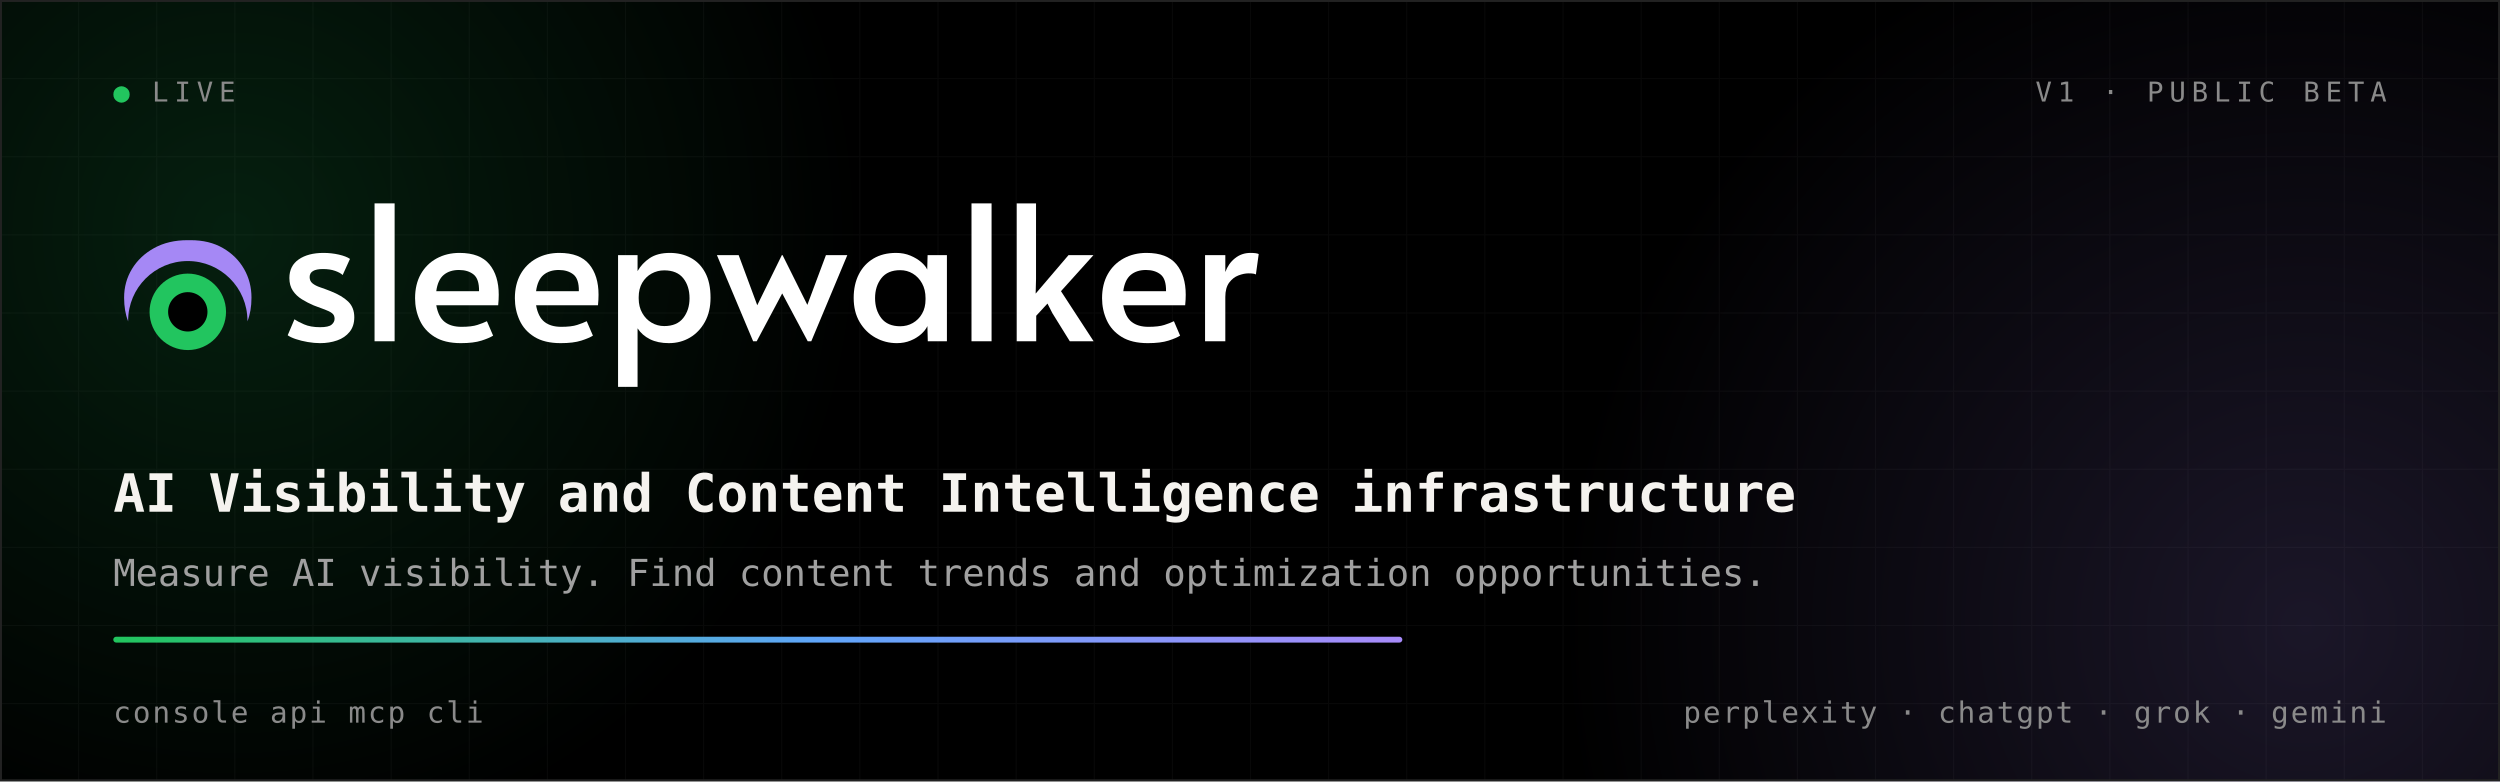
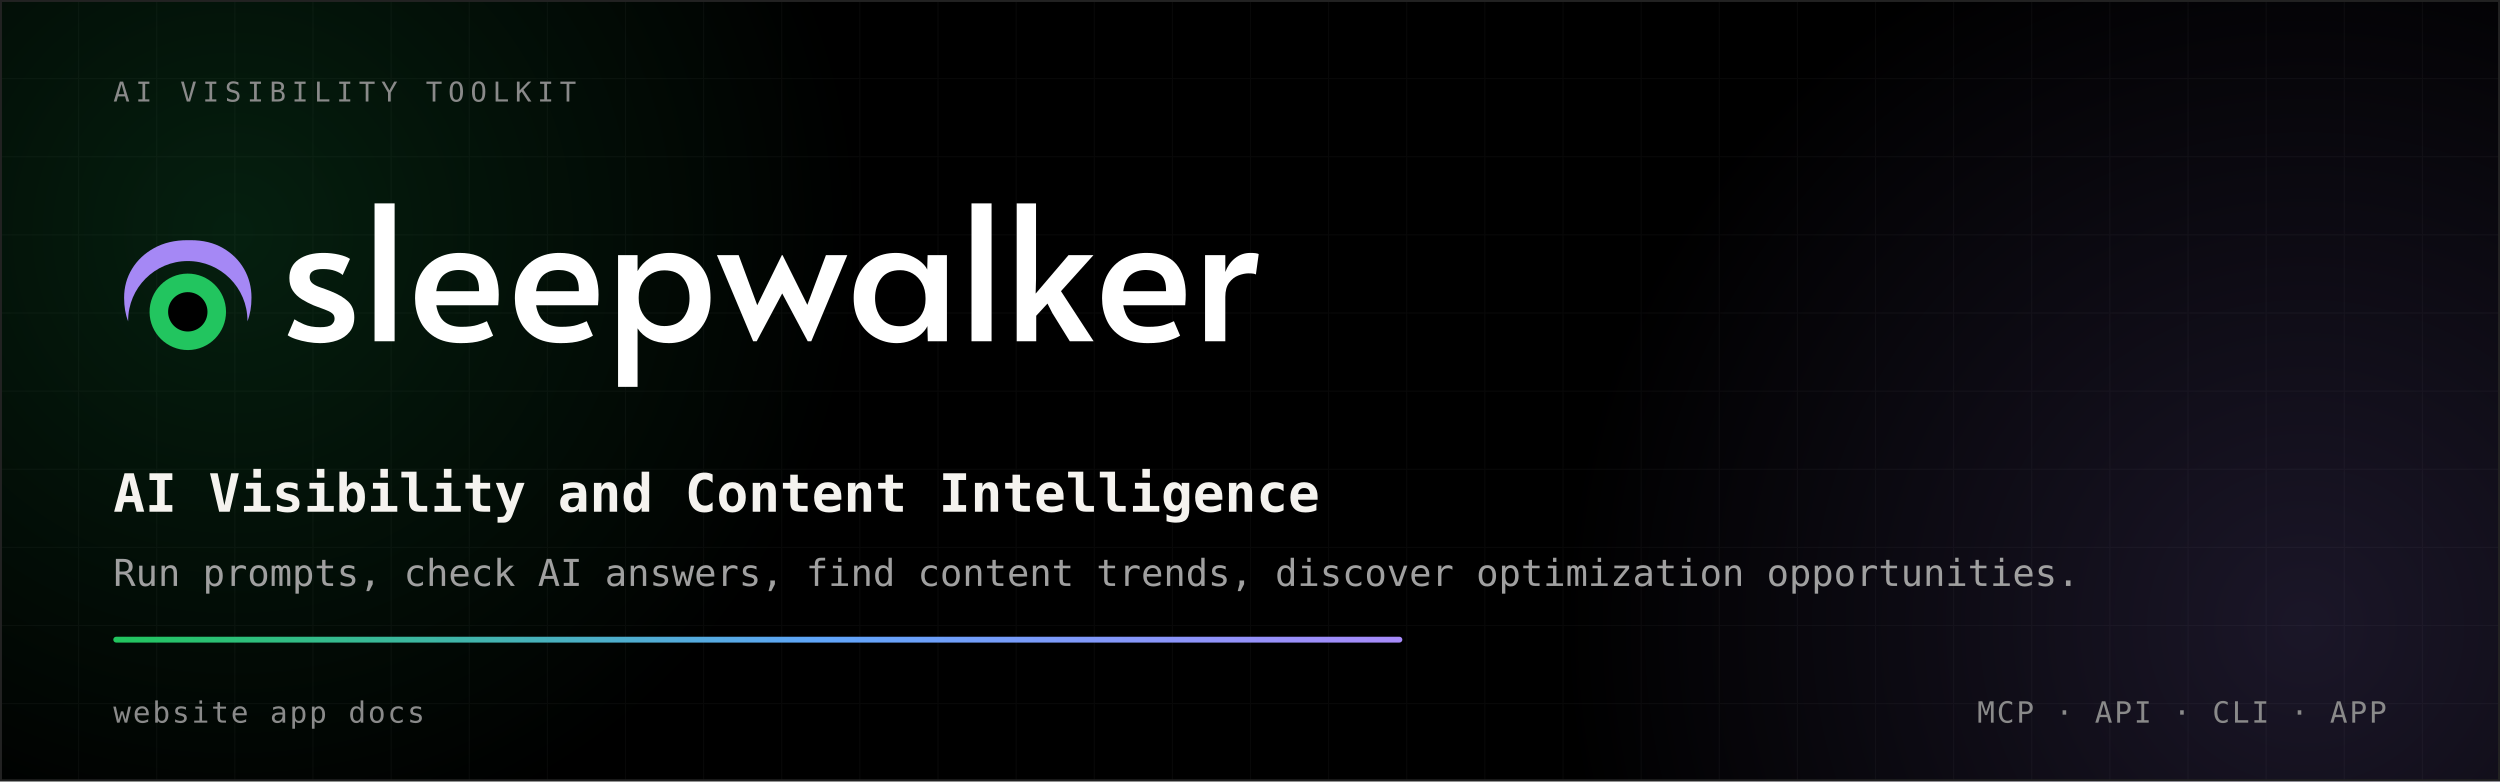
<svg xmlns="http://www.w3.org/2000/svg" viewBox="0 0 1280 400" font-family="ui-monospace, SFMono-Regular, Menlo, Consolas, monospace">
  <defs>
    <linearGradient id="gp" x1="0" y1="0" x2="1" y2="0">
      <stop offset="0" stop-color="#22c55e" />
      <stop offset="0.55" stop-color="#60a5fa" />
      <stop offset="1" stop-color="#a78bfa" />
    </linearGradient>
    <radialGradient id="glowL" cx="0.5" cy="0.5" r="0.5">
      <stop offset="0" stop-color="#22c55e" stop-opacity="0.16" />
      <stop offset="1" stop-color="#22c55e" stop-opacity="0" />
    </radialGradient>
    <radialGradient id="glowR" cx="0.5" cy="0.5" r="0.5">
      <stop offset="0" stop-color="#a78bfa" stop-opacity="0.16" />
      <stop offset="1" stop-color="#a78bfa" stop-opacity="0" />
    </radialGradient>
    <pattern id="grid" width="40" height="40" patternUnits="userSpaceOnUse">
      <path d="M40 0H0V40" fill="none" stroke="#ffffff" stroke-opacity="0.035" stroke-width="1" />
    </pattern>
  </defs>
  <rect width="1280" height="400" fill="#000000" />
  <rect width="1280" height="400" fill="url(#grid)" />
  <circle cx="120" cy="120" r="320" fill="url(#glowL)" />
  <circle cx="1180" cy="320" r="380" fill="url(#glowR)" />
  <rect x="0.5" y="0.5" width="1279" height="399" fill="none" stroke="#222222" />
  <text x="58" y="52" fill="#8a8a8a" font-size="14" letter-spacing="3">
-     <tspan fill="#22c55e">●</tspan> LIVE</text>
-   <text x="1222" y="52" text-anchor="end" fill="#8a8a8a" font-size="14" letter-spacing="3">V1 · PUBLIC BETA</text>
+     AI VISIBILITY TOOLKIT</text>
  <g transform="translate(54,104) scale(0.30) translate(0,-843)">
    <path d="M75.253,1029.062c-0.295,-36.01 28.7,-65.485 64.71,-65.78c36.01,-0.295 65.485,28.7 65.78,64.71c0.295,36.01 -28.7,65.485 -64.71,65.78c-36.01,0.295 -65.485,-28.7 -65.78,-64.71Z" style="fill:#22c55f;" />
    <path d="M106.9,1028.802c-0.152,-18.543 14.779,-33.722 33.323,-33.874c18.543,-0.152 33.722,14.779 33.874,33.323c0.152,18.543 -14.779,33.722 -33.323,33.874c-18.543,0.152 -33.722,-14.779 -33.874,-33.323Z" />
    <path d="M38.714,1044.812c-4.609,-11.681 -6.914,-25.158 -6.914,-40.43c0,-17.935 4.484,-34.294 13.451,-49.078c8.967,-14.784 21.57,-26.66 37.808,-35.627c16.238,-8.967 35.263,-13.451 57.076,-13.451l5.09,0c21.328,0 39.747,4.484 55.258,13.451c15.511,8.967 27.508,20.843 35.99,35.627c8.483,14.784 12.724,31.143 12.724,49.078c-0,15.272 -2.305,28.749 -6.914,40.43c0.004,-0.389 0.007,-0.778 0.007,-1.168c0,-56.18 -45.611,-101.791 -101.791,-101.791c-56.18,0 -101.791,45.611 -101.791,101.791c0,0.39 0.002,0.779 0.007,1.168Z" style="fill:#a588f5;" />
    <g>
      <path d="M366.38,1081.964c-6.83,0 -13.927,-0.64 -21.291,-1.921c-7.364,-1.281 -14.088,-2.935 -20.171,-4.963c-6.083,-2.028 -10.726,-4.216 -13.927,-6.564l11.526,-27.215c3.629,2.561 9.125,5.443 16.489,8.645c7.364,3.202 16.489,4.803 27.375,4.803c9.605,0 16.115,-1.441 19.53,-4.322c3.415,-2.882 5.123,-6.243 5.123,-10.085c0,-4.056 -1.441,-7.204 -4.322,-9.445c-2.882,-2.241 -6.99,-4.322 -12.327,-6.243c-5.336,-1.921 -11.633,-4.269 -18.89,-7.044c-7.044,-2.988 -13.767,-6.457 -20.171,-10.406c-6.403,-3.949 -11.58,-8.858 -15.528,-14.728c-3.949,-5.87 -5.923,-13.074 -5.923,-21.612c0,-13.874 5.336,-24.493 16.009,-31.857c10.672,-7.364 24.76,-11.046 42.263,-11.046c8.965,0 17.663,0.961 26.094,2.882c8.431,1.921 14.781,4.376 19.05,7.364l-12.487,27.535c-2.561,-2.561 -6.777,-4.909 -12.647,-7.044c-5.87,-2.134 -12.86,-3.202 -20.971,-3.202c-15.155,0 -22.732,4.589 -22.732,13.767c0,4.482 1.654,8.058 4.963,10.726c3.308,2.668 7.684,4.909 13.127,6.724c5.443,1.814 11.366,4.002 17.77,6.564c13.02,5.123 22.999,11.046 29.936,17.77c6.937,6.724 10.406,15.635 10.406,26.734c0,10.032 -2.668,18.357 -8.004,24.973c-5.336,6.617 -12.433,11.473 -21.291,14.568c-8.858,3.095 -18.517,4.642 -28.976,4.642Z" style="fill:#fff;" />
      <rect x="459.23" y="843.436" width="34.258" height="235.326" style="fill:#fff;" />
      <path d="M606.509,1081.964c-18.357,0 -33.298,-3.575 -44.824,-10.726c-11.526,-7.151 -19.957,-16.596 -25.294,-28.335c-5.336,-11.74 -8.004,-24.226 -8.004,-37.46c0,-16.009 3.255,-29.776 9.765,-41.302c6.51,-11.526 15.528,-20.438 27.055,-26.734c11.526,-6.297 24.547,-9.445 39.061,-9.445c23.266,0 40.235,6.457 50.907,19.37c10.672,12.914 16.009,30.256 16.009,52.028c0,5.763 -0.32,11.74 -0.961,17.93l-105.657,0c2.348,13.234 7.097,22.679 14.248,28.335c7.151,5.656 16.702,8.485 28.655,8.485c11.526,0 20.598,-1.067 27.215,-3.202c6.617,-2.134 12.06,-4.269 16.329,-6.403l10.566,24.653c-4.269,2.775 -10.886,5.603 -19.851,8.485c-8.965,2.882 -20.704,4.322 -35.219,4.322Zm-41.943,-88.688l72.999,0c0.213,-13.874 -2.882,-23.373 -9.285,-28.495c-6.403,-5.123 -14.728,-7.684 -24.973,-7.684c-10.672,0 -19.37,2.828 -26.094,8.485c-6.724,5.656 -10.939,14.888 -12.647,27.695Z" style="fill:#fff;" />
      <path d="M776.84,1081.964c-18.357,0 -33.298,-3.575 -44.824,-10.726c-11.526,-7.151 -19.957,-16.596 -25.294,-28.335c-5.336,-11.74 -8.004,-24.226 -8.004,-37.46c0,-16.009 3.255,-29.776 9.765,-41.302c6.51,-11.526 15.528,-20.438 27.055,-26.734c11.526,-6.297 24.547,-9.445 39.061,-9.445c23.266,0 40.235,6.457 50.907,19.37c10.672,12.914 16.009,30.256 16.009,52.028c0,5.763 -0.32,11.74 -0.961,17.93l-105.657,0c2.348,13.234 7.097,22.679 14.248,28.335c7.151,5.656 16.702,8.485 28.655,8.485c11.526,0 20.598,-1.067 27.215,-3.202c6.617,-2.134 12.06,-4.269 16.329,-6.403l10.566,24.653c-4.269,2.775 -10.886,5.603 -19.851,8.485c-8.965,2.882 -20.704,4.322 -35.219,4.322Zm-41.943,-88.688l72.999,0c0.213,-13.874 -2.882,-23.373 -9.285,-28.495c-6.403,-5.123 -14.728,-7.684 -24.973,-7.684c-10.672,0 -19.37,2.828 -26.094,8.485c-6.724,5.656 -10.939,14.888 -12.647,27.695Z" style="fill:#fff;" />
      <path d="M874.813,1156.564l0,-224.761l33.298,0l0,27.215c4.909,-8.751 11.793,-16.115 20.651,-22.092c8.858,-5.977 20.331,-8.965 34.418,-8.965c13.234,0 25.08,2.775 35.539,8.324c10.459,5.55 18.73,13.981 24.813,25.294c6.083,11.313 9.125,25.614 9.125,42.903c0,15.795 -3.202,29.509 -9.605,41.142c-6.403,11.633 -14.941,20.598 -25.614,26.894c-10.672,6.297 -22.625,9.445 -35.859,9.445c-12.593,0 -23.373,-2.241 -32.337,-6.724c-8.965,-4.482 -16.009,-10.672 -21.131,-18.57l0,99.894l-33.298,0Zm78.762,-103.736c14.514,0 25.347,-4.589 32.497,-13.767c7.151,-9.178 10.726,-20.384 10.726,-33.618c0,-13.874 -3.575,-25.294 -10.726,-34.258c-7.151,-8.965 -17.983,-13.447 -32.497,-13.447c-7.684,0 -14.835,1.814 -21.452,5.443c-6.617,3.629 -11.953,8.858 -16.009,15.688c-4.056,6.83 -6.083,15.048 -6.083,24.653l0,2.241c0,9.392 2.028,17.663 6.083,24.813c4.056,7.151 9.392,12.647 16.009,16.489c6.617,3.842 13.767,5.763 21.452,5.763Z" style="fill:#fff;" />
      <path d="M1198.507,1078.762l-43.543,-81.644l-43.543,81.644l-6.083,0l-61.793,-146.959l37.14,0l31.697,85.486l41.943,-85.486l1.281,0l42.263,84.846l31.697,-84.846l36.5,0l-61.473,146.959l-6.083,0Z" style="fill:#fff;" />
      <path d="M1350.588,1081.964c-13.02,0 -25.133,-3.095 -36.34,-9.285c-11.206,-6.19 -20.224,-15.048 -27.055,-26.574c-6.83,-11.526 -10.246,-25.294 -10.246,-41.302c0,-15.368 2.935,-28.815 8.805,-40.342c5.87,-11.526 14.194,-20.491 24.973,-26.894c10.779,-6.403 23.639,-9.605 38.581,-9.605c8.965,0 17.129,1.547 24.493,4.642c7.364,3.095 13.554,6.83 18.57,11.206c5.016,4.376 8.378,8.591 10.085,12.647l0.64,-24.653l32.978,0l0,146.959l-32.658,0l-0.64,-25.934c-2.134,4.696 -5.71,9.285 -10.726,13.767c-5.016,4.482 -11.046,8.164 -18.09,11.046c-7.044,2.882 -14.835,4.322 -23.373,4.322Zm5.763,-28.815c7.898,0 15.101,-1.868 21.612,-5.603c6.51,-3.735 11.74,-9.018 15.688,-15.849c3.949,-6.83 5.923,-14.941 5.923,-24.333l0,-2.241c0,-9.605 -1.974,-17.983 -5.923,-25.133c-3.949,-7.151 -9.178,-12.7 -15.688,-16.649c-6.51,-3.949 -13.714,-5.923 -21.612,-5.923c-14.301,0 -25.027,4.589 -32.177,13.767c-7.151,9.178 -10.726,20.491 -10.726,33.938c0,13.661 3.575,25.08 10.726,34.258c7.151,9.178 17.876,13.767 32.177,13.767Z" style="fill:#fff;" />
      <rect x="1478.017" y="843.436" width="34.258" height="235.326" style="fill:#fff;" />
      <path d="M1555.178,1078.762l0,-235.326l32.978,0l0,129.029l-0.64,24.973l56.03,-65.635l42.583,0l-55.39,61.473l55.71,85.486l-40.662,0l-29.776,-48.026l-8.324,-16.329l-19.21,20.811l0,43.543l-33.298,0Z" style="fill:#fff;" />
      <path d="M1778.978,1081.964c-18.357,0 -33.298,-3.575 -44.824,-10.726c-11.526,-7.151 -19.957,-16.596 -25.294,-28.335c-5.336,-11.74 -8.004,-24.226 -8.004,-37.46c0,-16.009 3.255,-29.776 9.765,-41.302c6.51,-11.526 15.528,-20.438 27.055,-26.734c11.526,-6.297 24.547,-9.445 39.061,-9.445c23.266,0 40.235,6.457 50.907,19.37c10.672,12.914 16.009,30.256 16.009,52.028c0,5.763 -0.32,11.74 -0.961,17.93l-105.657,0c2.348,13.234 7.097,22.679 14.248,28.335c7.151,5.656 16.702,8.485 28.655,8.485c11.526,0 20.598,-1.067 27.215,-3.202c6.617,-2.134 12.06,-4.269 16.329,-6.403l10.566,24.653c-4.269,2.775 -10.886,5.603 -19.851,8.485c-8.965,2.882 -20.704,4.322 -35.219,4.322Zm-41.943,-88.688l72.999,0c0.213,-13.874 -2.882,-23.373 -9.285,-28.495c-6.403,-5.123 -14.728,-7.684 -24.973,-7.684c-10.672,0 -19.37,2.828 -26.094,8.485c-6.724,5.656 -10.939,14.888 -12.647,27.695Z" style="fill:#fff;" />
      <path d="M1876.631,1078.762l0,-146.959l34.579,0l0,28.815c3.415,-9.605 8.911,-17.449 16.489,-23.533c7.577,-6.083 16.382,-9.125 26.414,-9.125c6.83,0 11.526,0.64 14.088,1.921l-4.803,34.899c-1.921,-1.281 -6.083,-1.921 -12.487,-1.921c-5.336,0 -11.099,1.174 -17.289,3.522c-6.19,2.348 -11.473,6.457 -15.849,12.327c-4.376,5.87 -6.564,14.034 -6.564,24.493l0,75.561l-34.579,0Z" style="fill:#fff;" />
    </g>
  </g>
-   <text x="58" y="262" fill="#f5f3ef" font-size="27" font-weight="700">AI Visibility and Content Intelligence infrastructure</text>
-   <text x="58" y="300" fill="#a0a0a0" font-size="19">Measure AI visibility. Find content trends and optimization opportunities.</text>
+   <text x="58" y="262" fill="#f5f3ef" font-size="27" font-weight="700">AI Visibility and Content Intelligence</text>
+   <text x="58" y="300" fill="#a0a0a0" font-size="19">Run prompts, check AI answers, find content trends, discover optimization opportunities.</text>
  <rect x="58" y="326" width="660" height="3" rx="1.5" fill="url(#gp)" />
-   <text x="58" y="370" fill="#8a8a8a" font-size="15" letter-spacing="1">console   api   mcp   cli</text>
-   <text x="1222" y="370" text-anchor="end" fill="#8a8a8a" font-size="15" letter-spacing="1">perplexity · chatgpt · grok · gemini</text>
+   <text x="58" y="370" fill="#8a8a8a" font-size="15" letter-spacing="1">website   app   docs</text>
+   <text x="1222" y="370" text-anchor="end" fill="#8a8a8a" font-size="15" letter-spacing="1">MCP · API · CLI · APP</text>
</svg>
